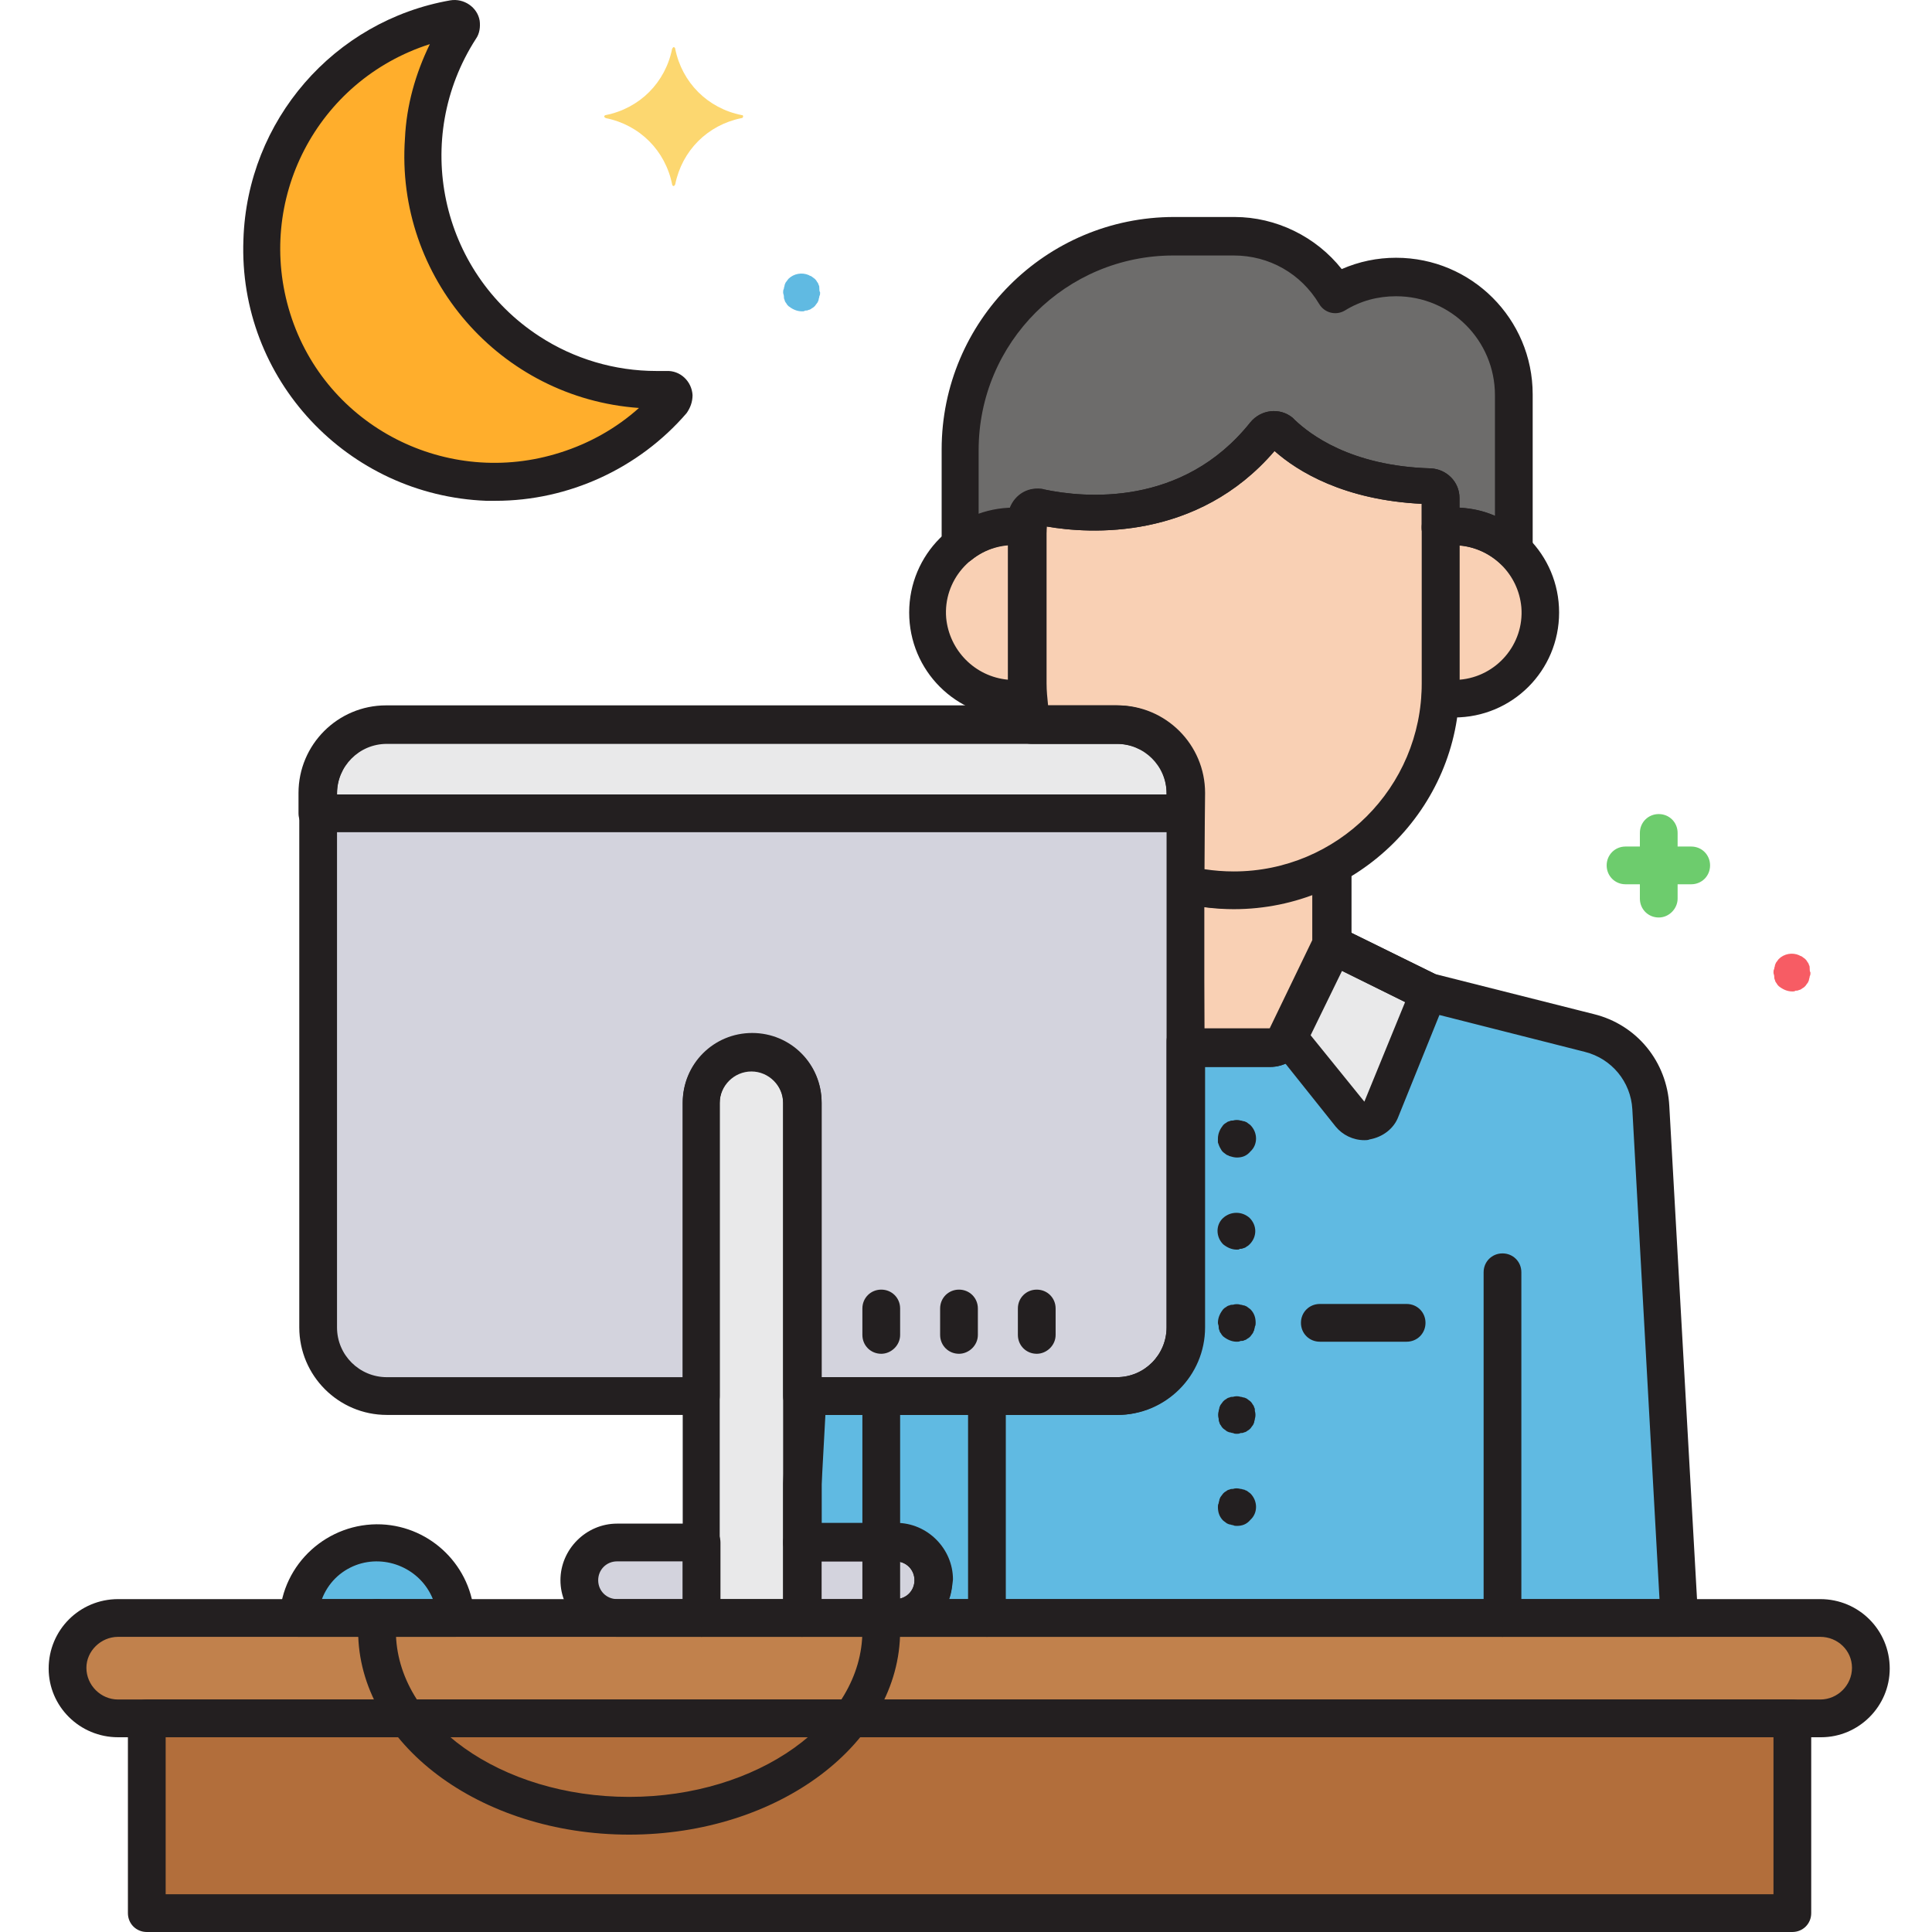
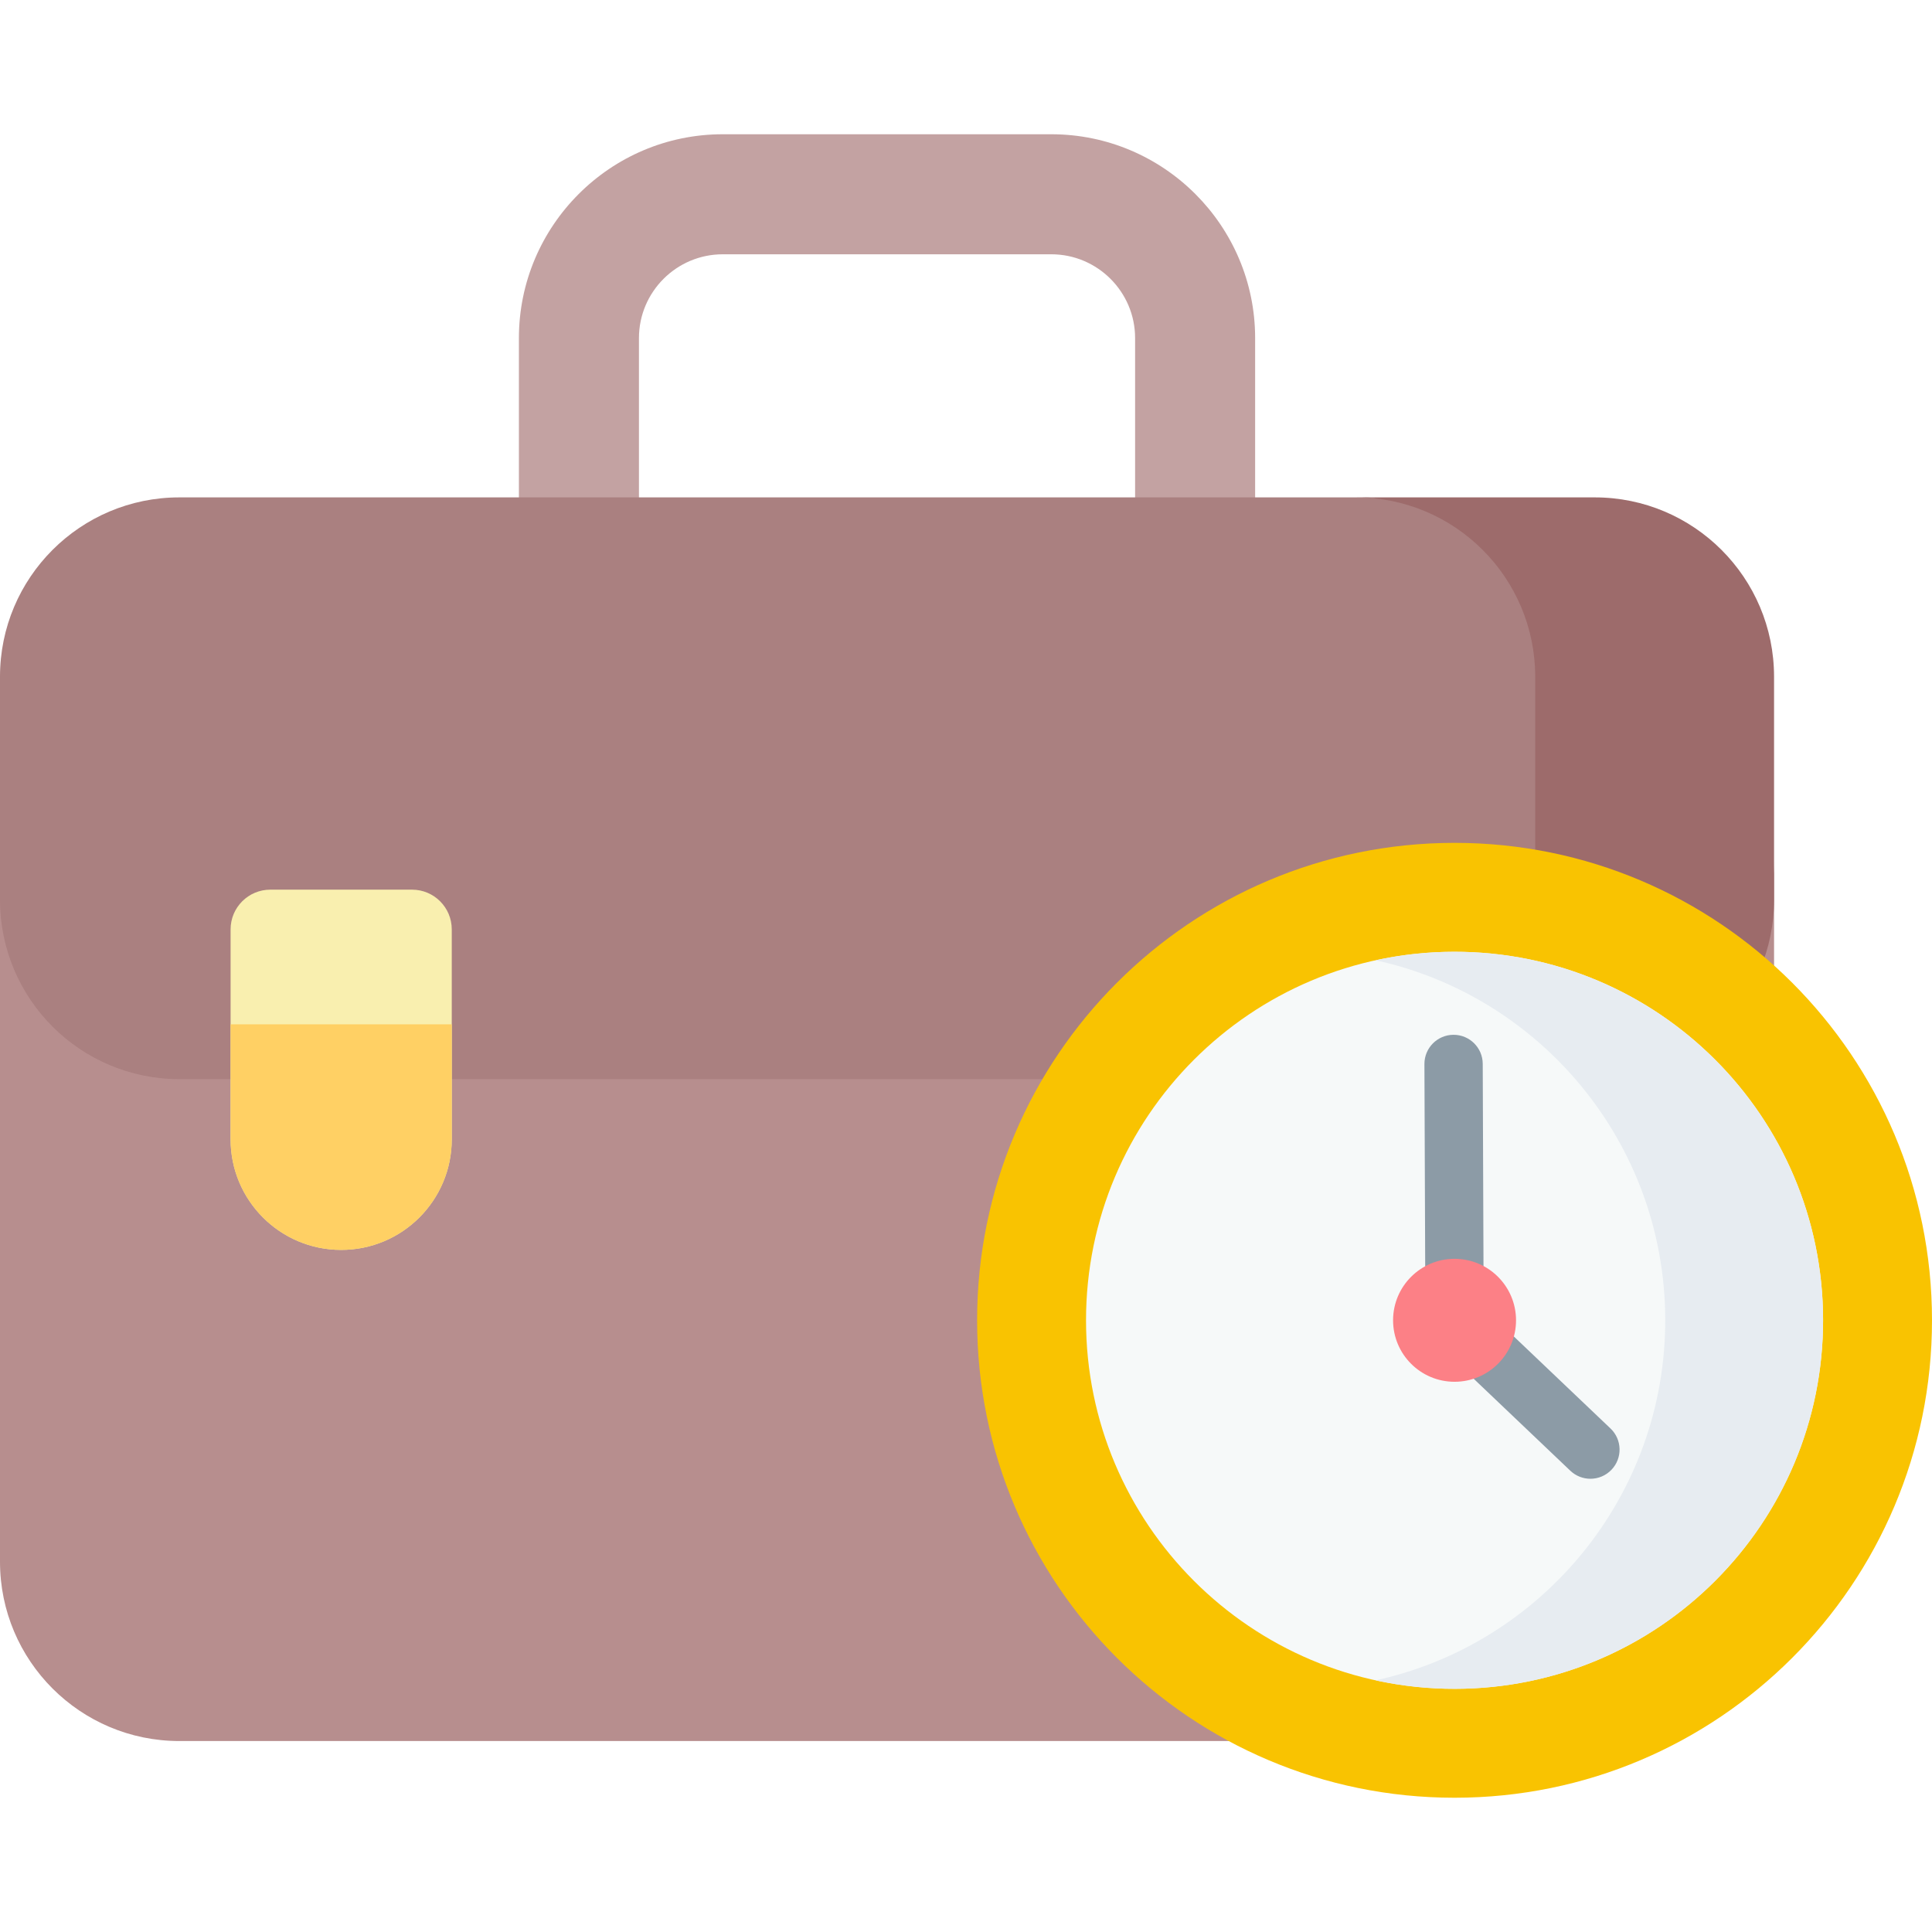
- <svg xmlns="http://www.w3.org/2000/svg" height="511pt" viewBox="-12 0 511 511.892" width="511pt">
-   <path d="m224.848 428.691h207.598l-7.598-135.199c-.602-9.398-7.203-17.398-16.402-19.801l-42.598-10.801-25.602-12.598-11.801 24.199c-.801 1.801-2.801 3-4.801 3h-18.398c-1.602 0-3-.602-4-1.801v75.801c0 10-8.199 18.199-18.199 18.199h-82.199l-1.402 23.402v15.398h24.801c5.602 0 10 4.398 10 10 0 5.602-3.801 10.199-9.398 10.199zm0 0" fill="#60bae2" />
-   <path d="m366.047 263.094-12.602 31.199c-1 2.398-3.801 3.598-6.199 2.598-.801-.398-1.398-.797-2-1.398l-16.602-20.801 11.801-24.199zm0 0" fill="#e9e9ea" />
-   <path d="m372.848 139.492c-1.203 0-2.402.199-3.602.199 0 1.199.199 2.402.199 3.602v37.801c0 1.199 0 2.398-.199 3.598 12.398 2 24.199-6.398 26.199-19 2-12.398-6.398-24.199-19-26.199-1.199 0-2.398 0-3.598 0zm0 0" fill="#f9d0b4" />
-   <path d="m259.645 181.094v-37.602c0-1.199 0-2.398.203-3.602-12.402-2.199-24.203 6.203-26.402 18.801-2.199 12.402 6.199 24.199 18.801 26.402 2.602.398 5 .398 7.602 0-.203-1.402-.203-2.602-.203-4zm0 0" fill="#f9d0b4" />
-   <path d="m314.445 235.891c-4.199 0-8.598-.598-12.801-1.598v41.598c1 1.203 2.402 1.801 4 1.801h18.402c2 0 3.801-1.199 4.801-3l11.797-24.199v-21c-8.199 4.199-17 6.398-26.199 6.398zm0 0" fill="#f9d0b4" />
-   <path d="m369.246 131.492c0-1.602-1.199-2.801-2.801-2.801-22.801-.598-34.801-9.598-39.398-14.199-1.199-1.199-3-1.199-4.199 0 0 0-.203.199-.203.199-20 25.199-49.598 21.602-59.398 19.602-1.602-.402-3.199.598-3.398 2.199v.602 44c0 3.598.398 7.199 1 10.797h22.598c10 0 18.199 8.203 18.199 18.203v24.199c4.203 1 8.402 1.598 12.801 1.598 30.199 0 54.602-24.598 54.801-54.797v-48.801c0-.199 0-.402 0-.801zm0 0" fill="#f9d0b4" />
-   <path d="m256.246 139.492c1.199 0 2.398 0 3.602.199v-2.598c0-1.602 1.398-3 3-2.801h.598c10 2 39.402 5.598 59.402-19.602 1-1.199 2.797-1.398 4.199-.398 0 0 .199.199.199.199 4.602 4.602 16.602 13.602 39.398 14.199 1.602 0 2.801 1.402 2.801 2.801v.801 7.398c7-1.199 14.199 1.199 19.402 6.199v-41.199c0-17.199-14-31.199-31.203-31.199-5.598 0-11.199 1.602-16 4.398-5.598-9.398-15.797-15.199-26.797-15.398h-16c-31.203 0-56.402 25.398-56.602 56.602v25.398c3.801-3.199 8.801-5 14-5zm0 0" fill="#6d6c6b" />
-   <path d="m470.047 428.691h-451.199c-7.402 0-13.203 6-13.203 13.199 0 7.402 6 13.203 13.203 13.203h451c7.398 0 13.199-6 13.199-13.203.199-7.199-5.801-13.199-13-13.199zm0 0" fill="#c1814c" />
-   <path d="m26.445 455.293h436v51.598h-436zm0 0" fill="#b26e3b" />
-   <path d="m66.645 428.691h41.602c-.398-11.199-9.602-20-20.801-20-11.199 0-20.398 8.801-20.801 20zm0 0" fill="#60bae2" />
-   <path d="m283.445 191.891h-193.398c-10 0-18.199 8.203-18.199 18.203v141.398c0 10 8.199 18.199 18.199 18.199h83.398v-77.801c0-7.398 6-13.398 13.402-13.398 7.398 0 13.398 6 13.398 13.398v78h83.398c10 0 18.203-8.199 18.203-18.199v-141.398c-.203-10.199-8.402-18.402-18.402-18.402zm0 0" fill="#d3d3dd" />
-   <path d="m186.645 278.891c-7.398 0-13.199 6-13.199 13.203v136.398h26.602v-136.398c0-7.203-6-13.203-13.402-13.203zm0 0" fill="#e9e9ea" />
-   <path d="m151.047 408.691c-5.602 0-10 4.402-10 10 0 5.602 4.398 10 10 10h22.398v-20zm0 0" fill="#d3d3dd" />
-   <path d="m224.848 408.691h-24.801v20h24.801c5.598 0 10-4.398 10-10 0-5.598-4.402-10-10-10zm0 0" fill="#d3d3dd" />
-   <path d="m283.445 191.891h-193.398c-10 0-18.199 8.203-18.199 18.203v5.398h230v-5.398c-.203-10-8.402-18.203-18.402-18.203zm0 0" fill="#e9e9ea" />
-   <path d="m164.246 103.094c-1 0-2 0-2.801 0-34.199 0-61.801-27.602-61.801-61.801 0-12 3.402-23.602 10-33.801.602-.801.402-1.801-.398-2.398-.398-.203-.801-.402-1.199-.203-33.602 6-56 38.203-49.801 71.801 6.199 33.602 38.199 56 71.801 49.801 14-2.602 26.598-9.801 36-20.602.598-.797.598-1.797-.199-2.398-.602-.199-1-.398-1.602-.398zm0 0" fill="#ffae2c" />
-   <path d="m184.047 30.492c-9-1.801-15.801-8.602-17.602-17.602 0-.199-.199-.398-.398-.398s-.199.199-.402.398c-1.797 9-8.598 15.801-17.598 17.602-.199 0-.402.199-.402.398 0 .203.203.203.402.402 9 1.801 15.801 8.598 17.598 17.598 0 .203.203.402.402.402s.199-.199.398-.402c1.801-9 8.602-15.797 17.602-17.598.199 0 .398-.199.398-.402 0-.398-.199-.398-.398-.398zm0 0" fill="#fcd770" />
-   <path d="m435.645 234.293h-17.398c-2.801 0-5-2.199-5-5s2.199-5 5-5h17.398c2.801 0 5 2.199 5 5s-2.199 5-5 5zm0 0" fill="#6dcc6d" />
-   <path d="m427.047 243.094c-2.801 0-5-2.203-5-5v-17.402c0-2.801 2.199-5 5-5s5 2.199 5 5v17.402c0 2.598-2.199 5-5 5zm0 0" fill="#6dcc6d" />
-   <path d="m200.047 82.492c-1.402 0-2.602-.602-3.602-1.398-.199-.203-.398-.402-.598-.801-.203-.199-.402-.602-.402-.801-.199-.398-.199-.602-.199-1 0-.398-.199-.602-.199-1 0-.398 0-.602.199-1 0-.398.199-.602.199-1 .199-.398.199-.602.402-.801.199-.199.398-.598.598-.801 1.402-1.398 3.602-1.797 5.402-1 .199.203.598.203.797.402.203.199.602.398.801.598.199.203.402.402.602.801.199.199.398.602.398.801.199.199.199.602.199 1 0 .398 0 .602.203 1 0 .398 0 .602-.203 1 0 .398-.199.602-.199 1-.199.398-.199.602-.398.801s-.402.598-.602.801c-.199.199-.398.398-.801.598-.199.199-.598.402-.797.402-.402.199-.602.199-1 .199-.203.199-.402.199-.801.199zm0 0" fill="#60bae2" />
-   <path d="m462.445 262.691c-1.398 0-2.598-.598-3.598-1.398-.203-.199-.402-.402-.602-.801-.199-.199-.398-.602-.398-.801-.203-.398-.203-.598-.203-1 0-.398-.199-.598-.199-1 0-.398 0-.598.199-1 0-.398.203-.598.203-1 .199-.398.199-.598.398-.801.199-.199.398-.598.602-.797 1.398-1.402 3.598-1.801 5.398-1 .199.199.602.199.801.398.199.199.598.398.801.602.199.199.398.398.598.797.199.203.402.602.402.801.199.199.199.602.199 1 0 .402 0 .602.199 1 0 .402 0 .602-.199 1 0 .402-.199.602-.199 1-.203.402-.203.602-.402.801-.199.199-.398.602-.598.801-.203.199-.402.398-.801.598-.199.203-.602.402-.801.402-.398.199-.602.199-1 .199-.199.199-.398.199-.801.199zm0 0" fill="#f75c64" />
-   <g fill="#231f20">
-     <path d="m470.047 460.293h-451.199c-10.203 0-18.402-8.199-18.402-18.199 0-10.203 8.199-18.402 18.402-18.402h451c10.199 0 18.398 8.199 18.398 18.402 0 10-8.199 18.199-18.199 18.199zm-451.199-26.602c-4.602 0-8.402 3.801-8.402 8.199 0 4.602 3.801 8.402 8.402 8.402h451c4.598 0 8.398-3.801 8.398-8.402 0-4.598-3.801-8.199-8.398-8.199zm0 0" />
-     <path d="m462.445 511.891h-436c-2.801 0-5-2.199-5-5v-51.598c0-2.801 2.199-5 5-5h436c2.801 0 5 2.199 5 5v51.598c0 2.801-2.199 5-5 5zm-431-10h426v-41.598h-426zm0 0" />
-     <path d="m372.848 190.094c-1.402 0-3-.203-4.402-.402-2.598-.398-4.398-2.598-4.199-5.199 0-1.199.199-2.199.199-3.398v-37.602c0-1.199 0-2.199-.199-3.398-.199-2.602 1.602-4.801 4.199-5.203 1.402-.199 3-.398 4.402-.398 15.398 0 27.797 12.398 27.797 27.801 0 15.398-12.398 27.801-27.797 27.801zm1.398-45.602v35.602c9.801-.801 17.199-9.402 16.398-19.203-.797-8.797-7.797-15.598-16.398-16.398zm0 0" />
-     <path d="m256.246 190.094c-15.398 0-27.801-12.402-27.801-27.801 0-15.402 12.402-27.801 27.801-27.801 1.398 0 3 .199 4.398.398 2.602.402 4.402 2.602 4.203 5.203 0 1.199-.203 2.199-.203 3.398v37.801c0 1.199 0 2.199.203 3.398.199 2.602-1.602 4.801-4.203 5.199-1.598.203-3 .203-4.398.203zm-1.602-45.602c-9.797.801-17.199 9.398-16.398 19.199.801 8.602 7.602 15.602 16.398 16.402zm0 0" />
-     <path d="m388.645 150.891c-1.199 0-2.598-.598-3.398-1.398-3.398-3.199-7.801-5-12.398-5-1 0-1.801 0-2.801.199-2.801.402-5.199-1.398-5.801-4.199 0-.199 0-.602 0-.801v-6.199c-20.602-1-32.801-8.602-39-14-20.398 23.801-49 22-60.398 20 0 2.801-2.203 5-5 5-.203 0-.602 0-.801 0-1-.199-1.801-.199-2.801-.199-4 0-8 1.398-11.199 4-2.199 1.801-5.402 1.398-7-.801-.801-.801-1-2-1-3.199v-25.199c0-34 27.598-61.602 61.598-61.602h16c11 0 21.602 5.199 28.402 13.801 4.598-2 9.398-3 14.398-3 20 0 36.199 16.199 36.199 36.199v41.398c0 2.801-2.199 5-5 5zm-14.398-16.398c3.199.199 6.398.801 9.398 2.199v-32c0-14.398-11.598-26.199-26.199-26.199-4.801 0-9.398 1.199-13.598 3.801-2.402 1.398-5.402.598-6.801-1.801-4.801-8-13.199-12.801-22.602-12.801h-16c-28.398 0-51.598 23-51.598 51.602v17c2.598-1 5.398-1.402 8.199-1.602 1.398-3.801 5.199-6 9.199-5 10.398 2.199 36.602 4.801 54.602-17.801 2.797-3.398 7.797-4 11.199-1.199.199.199.398.402.598.602 3.801 3.598 14.602 12.199 36 12.801 4.203.199 7.602 3.598 7.602 7.797zm0 0" />
-     <path d="m315.246 306.691c-.602 0-1.398-.199-2-.398-.199-.199-.602-.199-.801-.402-.199-.199-.598-.398-.801-.598-.199-.199-.398-.402-.598-.801-.402-.602-.602-1.199-.801-1.801 0-.398 0-.598 0-1 0-1.398.602-2.598 1.398-3.598.203-.203.402-.402.801-.602.199-.199.602-.398.801-.398.398-.203.602-.203 1-.203.602-.199 1.398-.199 2 0 .398 0 .602.203 1 .203.398.199.602.199.801.398.199.199.598.398.801.602 2 2 2 5.199 0 7-1 1.199-2.203 1.598-3.602 1.598zm0 0" />
-     <path d="m315.246 331.094c-1.398 0-2.602-.602-3.602-1.402-2-2-2-5.199 0-7 2-1.801 5-1.801 7 0 2 2 2 5 0 7-.199.199-.398.402-.797.602-.203.199-.602.398-.801.398-.402.199-.602.199-1 .199-.199.203-.402.203-.801.203zm0 0" />
-     <path d="m315.246 355.492c-1.398 0-2.602-.602-3.602-1.398-.199-.203-.398-.402-.598-.801-.199-.199-.402-.602-.402-.801-.199-.398-.199-.602-.199-1 0-.398-.199-.602-.199-1 0-1.398.602-2.602 1.398-3.602.203-.199.402-.398.801-.598.199-.199.602-.402.801-.402.398-.199.602-.199 1-.199.602-.199 1.398-.199 2 0 .398 0 .602.199 1 .199.398.203.602.203.801.402s.598.398.801.598c1 1 1.398 2.203 1.398 3.602 0 .398 0 .602-.199 1 0 .398-.199.602-.199 1-.203.199-.203.602-.402.801-.199.199-.398.598-.598.801-.203.199-.402.398-.801.598-.199.199-.602.402-.801.402-.199.199-.602.199-1 .199-.398.199-.602.199-1 .199zm0 0" />
-     <path d="m315.246 379.891c-.398 0-.602 0-1-.199-.398 0-.602-.199-1-.199-.398-.199-.602-.199-.801-.398-.199-.203-.598-.402-.801-.602-.199-.199-.398-.398-.598-.801-.199-.199-.402-.598-.402-.801-.199-.398-.199-.598-.199-1-.199-.598-.199-1.398 0-2 0-.398.199-.598.199-1 .203-.398.203-.598.402-.797.199-.203.398-.602.598-.801.203-.199.402-.402.801-.602.199-.199.602-.398.801-.398.398-.199.602-.199 1-.199.602-.203 1.398-.203 2 0 .398 0 .602.199 1 .199.398.199.602.199.801.398.199.199.598.402.801.602.199.199.398.398.598.801.199.199.402.598.402.797.199.203.199.602.199 1 .199.602.199 1.402 0 2 0 .402-.199.602-.199 1-.203.402-.203.602-.402.801-.199.199-.398.602-.598.801-.203.199-.402.398-.801.602-.199.199-.602.398-.801.398-.398.199-.602.199-1 .199-.398.199-.602.199-1 .199zm0 0" />
-     <path d="m315.246 404.293c-.398 0-.602 0-1-.199-.398 0-.602-.203-1-.203-.398-.199-.602-.199-.801-.398-.199-.199-.598-.398-.801-.602-1-1-1.398-2.199-1.398-3.598 0-.402 0-.602.199-1 0-.402.199-.602.199-1 .203-.402.203-.602.402-.801.199-.199.398-.602.598-.801.203-.199.402-.398.801-.598.199-.203.602-.402.801-.402.398-.199.602-.199 1-.199.602-.199 1.199-.199 2 0 .398 0 .602.199 1 .199.199.199.602.199.801.402.199.199.598.398.801.598 2 2 2 5.199 0 7-1 1.199-2.203 1.602-3.602 1.602zm0 0" />
-     <path d="m385.645 433.691c-2.797 0-5-2.199-5-5v-91.598c0-2.801 2.203-5 5-5 2.801 0 5 2.199 5 5v91.598c0 2.801-2.398 5-5 5zm0 0" />
-     <path d="m249.047 433.691c-2.801 0-5-2.199-5-5v-58.801c0-2.797 2.199-5 5-5s5 2.203 5 5v58.801c0 2.801-2.402 5-5 5zm0 0" />
-     <path d="m324.047 282.691h-18.402c-3 0-5.797-1.199-7.598-3.398-.801-1-1.199-2-1.199-3.199v-41.402c0-2.801 2.199-5 5-5 .398 0 .797 0 1.199.199 12 2.801 24.398 1.203 35.199-4.598 2.398-1.402 5.398-.402 6.801 2 .398.801.598 1.598.598 2.398v21c0 .801-.199 1.602-.398 2.199l-11.801 24.203c-2 3.398-5.598 5.598-9.398 5.598zm-17.402-10.199h17.203s.199 0 .199-.199l11.199-23.199v-12.203c-9.199 3.402-19 4.602-28.801 3.402zm0 0" />
-     <path d="m432.445 433.691h-207.598c-2.801 0-5-2.199-5-5 0-2.801 2.199-5 5-5 2.797 0 5-2.199 5-5 0-2.801-2.203-5-5-5h-24.801c-2.801 0-5-2.199-5-5v-15.398-.199l1.199-23.402c.199-2.598 2.398-4.801 5-4.801h82.199c7.402 0 13.199-6 13.199-13.199v-75.801c0-2.797 2.203-5 5-5 1.402 0 2.801.602 3.801 1.602h18.602s.199 0 .199-.199l11.801-24.199c1.199-2.402 4.199-3.602 6.598-2.402l25.203 12.402 42 10.598c11.398 2.801 19.398 12.602 20 24.402l7.598 135.199c.199 2.801-2 5.199-4.801 5.199 0 .199 0 .199-.199.199zm-193.398-10h188.199l-7.199-129.801c-.402-7.199-5.402-13.398-12.602-15.199l-42.598-10.801c-.402 0-.602-.199-1-.398l-21-10.398-9.602 19.797c-1.801 3.602-5.199 5.801-9.199 5.801h-17.199v69c0 12.801-10.402 23.199-23.203 23.199h-77.398l-1 18.402v10.199h19.801c8.199 0 15 6.801 15 15-.199 1.801-.402 3.602-1 5.199zm0 0" />
-     <path d="m349.047 302.094c-3 0-5.801-1.402-7.602-3.602l-16.598-20.801c-1.203-1.598-1.402-3.598-.602-5.398l11.801-24.199c1.199-2.402 4.199-3.602 6.598-2.402l25.602 12.602c2.398 1.199 3.398 4 2.398 6.398l-12.598 31.199c-1.199 3.203-4.199 5.402-7.602 6-.398.203-1 .203-1.398.203zm-14.402-28 14.402 17.797 10.801-26.398-17-8.398zm0 0" />
-     <path d="m360.246 355.492h-23c-2.801 0-5-2.199-5-5 0-2.801 2.199-5 5-5h23c2.801 0 5 2.199 5 5 0 2.801-2.199 5-5 5zm0 0" />
-     <path d="m283.445 374.891h-83.398c-2.801 0-5-2.199-5-5v-77.797c0-4.602-3.801-8.402-8.402-8.402-4.598 0-8.398 3.801-8.398 8.402v77.797c0 2.801-2.199 5-5 5h-83.199c-12.801 0-23.199-10.398-23.199-23.199v-141.398c0-12.801 10.398-23.199 23.199-23.199h193.398c12.801 0 23.199 10.398 23.199 23.199v141.398c0 12.801-10.398 23.199-23.199 23.199zm-78.398-10h78.398c7.402 0 13.199-6 13.199-13.199v-141.398c0-7.402-6-13.199-13.199-13.199h-193.398c-7.402 0-13.199 6-13.199 13.199v141.398c0 7.402 6 13.199 13.199 13.199h78.398v-72.797c0-10.203 8.199-18.402 18.402-18.402 10.199 0 18.398 8.199 18.398 18.402v72.797zm0 0" />
-     <path d="m200.047 433.691h-26.602c-2.801 0-5-2.199-5-5v-136.398c0-10.199 8.199-18.402 18.402-18.402 10.199 0 18.398 8.203 18.398 18.402v136.398c-.199 2.801-2.398 5-5.199 5zm-21.602-10h16.602v-131.398c0-4.602-3.801-8.402-8.402-8.402-4.598 0-8.398 3.801-8.398 8.402v131.398zm0 0" />
-     <path d="m173.445 433.691h-22.398c-8.199 0-15-6.801-15-15 0-8.199 6.801-15 15-15h22.398c2.801 0 5 2.199 5 5v20c0 2.801-2.199 5-5 5zm-22.398-20c-2.801 0-5 2.199-5 5 0 2.801 2.199 5 5 5h17.398v-10zm0 0" />
-     <path d="m224.848 433.691h-24.801c-2.801 0-5-2.199-5-5v-20c0-2.801 2.199-5 5-5h24.801c8.199 0 15 6.801 15 15 0 8.199-6.801 15-15 15zm-19.801-10h19.801c2.797 0 5-2.199 5-5 0-2.801-2.203-5-5-5h-19.801zm0 0" />
-     <path d="m241.645 358.691c-2.797 0-5-2.199-5-5v-7c0-2.801 2.203-5 5-5 2.801 0 5 2.199 5 5v7c0 2.801-2.398 5-5 5zm0 0" />
-     <path d="m221.047 358.691c-2.801 0-5-2.199-5-5v-7c0-2.801 2.199-5 5-5s5 2.199 5 5v7c0 2.801-2.402 5-5 5zm0 0" />
-     <path d="m262.246 358.691c-2.801 0-5-2.199-5-5v-7c0-2.801 2.199-5 5-5 2.801 0 5 2.199 5 5v7c0 2.801-2.398 5-5 5zm0 0" />
-     <path d="m301.645 220.492h-230c-2.797 0-5-2.199-5-5v-5.398c0-12.801 10.402-23.203 23.203-23.203h193.398c12.801 0 23.199 10.402 23.199 23.203v5.398c.199 2.801-2 5-4.801 5zm-225-10h220v-.398c0-7.402-6-13.203-13.199-13.203h-193.398c-7.402 0-13.199 6-13.199 13.203v.398zm0 0" />
-     <path d="m314.445 240.891c-4.598 0-9.398-.598-13.801-1.598-2.199-.602-3.797-2.602-3.797-4.801v-24.199c0-7.402-6-13.199-13.203-13.199h-22.797c-2.402 0-4.402-1.602-5-4-.801-3.801-1.203-7.801-1.203-11.602v-44c0-4.398 3.602-8 8-8 .602 0 1.203 0 1.602.199 10.398 2.199 36.602 4.801 54.602-17.801 2.797-3.398 7.797-4 11.199-1.199.199.199.398.402.598.602 3.801 3.598 14.602 12.199 36 12.801 4.203.199 7.602 3.598 7.602 7.797v49.801c0 32.402-26.801 59.199-59.801 59.199zm-7.801-10.598c2.602.398 5.203.598 7.801.598 27.402 0 49.801-22.199 49.801-49.797v-47.602c-20.602-1-33-8.602-39-14-20.398 23.801-49 22-60.398 20v41.602c0 2 .199 3.797.398 5.797h18.398c12.801 0 23.203 10.402 23.203 23.203zm0 0" />
-     <path d="m118.848 132.691c-.801 0-1.602 0-2.402 0-36.801-1.398-65.801-32.199-64.398-69.199 1-31.602 24-58 54.801-63.398 3.598-.602 7.199 1.797 7.797 5.398.203 1.602 0 3.398-1 4.801-17 26.398-9.598 61.598 16.801 78.801 9.199 6 20 9.199 31 9.199h2.602c3.801-.199 6.801 2.801 7 6.398 0 1.801-.602 3.402-1.602 4.801-12.598 14.602-31.199 23.199-50.598 23.199zm-17.402-121c-30 9.602-46.398 41.402-37 71.402 9.402 30 41.602 46.398 71.602 36.797 7.598-2.398 14.801-6.398 20.801-11.797-36.801-2.602-64.602-34.602-62-71.402.398-8.801 2.797-17.199 6.598-25zm62.801 91.402" />
-     <path d="m108.246 433.691h-41.602c-2.797 0-5-2.199-5-5v-.199c.602-14.199 12.801-25.199 27-24.602 13.203.602 24 11.203 24.602 24.602 0 2.801-2 5-5 5.199zm-35.398-10h29.398c-3.199-8-12.398-12-20.398-9-4.203 1.602-7.402 4.801-9 9zm0 0" />
-     <path d="m154.246 486.094c-39.602 0-71.801-24.203-71.801-54v-3.402c0-2.801 2.199-5 5-5 2.801 0 5 2.199 5 5v3.402c0 24.199 27.801 44 61.801 44s61.801-19.801 61.801-44v-62.203c0-2.797 2.199-5 5-5s5 2.203 5 5v62.203c0 29.797-32.199 54-71.801 54zm0 0" />
+ <svg xmlns="http://www.w3.org/2000/svg" id="Capa_1" enable-background="new 0 0 512 512" height="512" viewBox="0 0 512 512" width="512">
+   <g>
+     <g>
+       <g>
+         <g>
+           <path d="m316.72 160.703c-8.784 0-15.906-7.121-15.906-15.906v-55.197c0-12.247-9.963-22.21-22.21-22.21h-87.066c-12.247 0-22.21 9.963-22.21 22.21v55.197c0 8.784-7.121 15.906-15.906 15.906-8.784 0-15.906-7.121-15.906-15.906v-55.197c0-29.787 24.234-54.021 54.021-54.021h87.066c29.787 0 54.021 24.234 54.021 54.021v55.197c.001 8.785-7.12 15.906-15.904 15.906z" fill="#c3a2a2" />
+         </g>
+         <path d="m422.62 275.677h-375.097c-26.246 0-47.523-21.277-47.523-47.522v185.715c0 26.246 21.277 47.523 47.523 47.523h375.097c26.246 0 47.523-21.277 47.523-47.523v-185.715c-.001 26.245-21.277 47.522-47.523 47.522z" fill="#b78e8e" />
+         <path d="m407.959 238.461v-59.125c0-26.246-21.277-47.523-47.523-47.523h-312.913c-26.246 0-47.523 21.277-47.523 47.523v59.125c0 26.246 21.277 47.523 47.523 47.523h312.914c26.246-.001 47.522-21.277 47.522-47.523z" fill="#aa8080" />
+         <path d="m422.62 131.813h-63.299c26.246 0 47.523 21.277 47.523 47.523v59.125c0 26.246-21.277 47.523-47.523 47.523h63.299c26.246 0 47.523-21.277 47.523-47.523v-59.125c-.001-26.246-21.277-47.523-47.523-47.523z" fill="#9d6b6b" />
+       </g>
+       <g>
+         <g>
+           <g>
+             <circle cx="385.472" cy="349.893" fill="#f9c301" r="126.528" />
+             <circle cx="385.472" cy="349.893" fill="#f6f9f9" r="97.665" />
+             <path d="m385.06 252.229c-7.036.03-13.893.809-20.501 2.251 43.725 9.544 76.549 48.387 76.745 95.001.198 46.902-32.701 86.215-76.751 95.825 6.87 1.5 14.007 2.282 21.33 2.251 53.938-.227 97.48-44.137 97.252-98.076-.227-53.938-44.137-97.48-98.075-97.252z" fill="#e7ecf1" />
+             <g>
+               <path d="m421.476 391.888c-1.913 0-3.83-.706-5.326-2.13l-36.005-34.269c-1.525-1.451-2.391-3.462-2.399-5.567l-.259-67.934c-.016-4.267 3.43-7.739 7.697-7.756h.03c4.254 0 7.709 3.44 7.725 7.697l.245 64.638 33.619 31.997c3.091 2.942 3.211 7.832.27 10.924-1.518 1.595-3.556 2.4-5.597 2.4z" fill="#8c9ba6" />
+             </g>
+           </g>
+         </g>
+         <circle cx="385.472" cy="349.893" fill="#fc8086" r="16.292" />
+       </g>
+       <g>
+         <g>
+           <path d="m90.416 331.237c-16.186 0-29.307-13.121-29.307-29.307v-55.632c0-5.815 4.714-10.529 10.528-10.529h37.556c5.815 0 10.528 4.714 10.528 10.529v55.632c.001 16.186-13.12 29.307-29.305 29.307z" fill="#f9efaf" />
+           <path d="m61.109 271.459v30.471c0 16.186 13.121 29.307 29.307 29.307 16.186 0 29.307-13.121 29.307-29.307v-30.471z" fill="#ffd064" />
+         </g>
+       </g>
+     </g>
  </g>
</svg>
